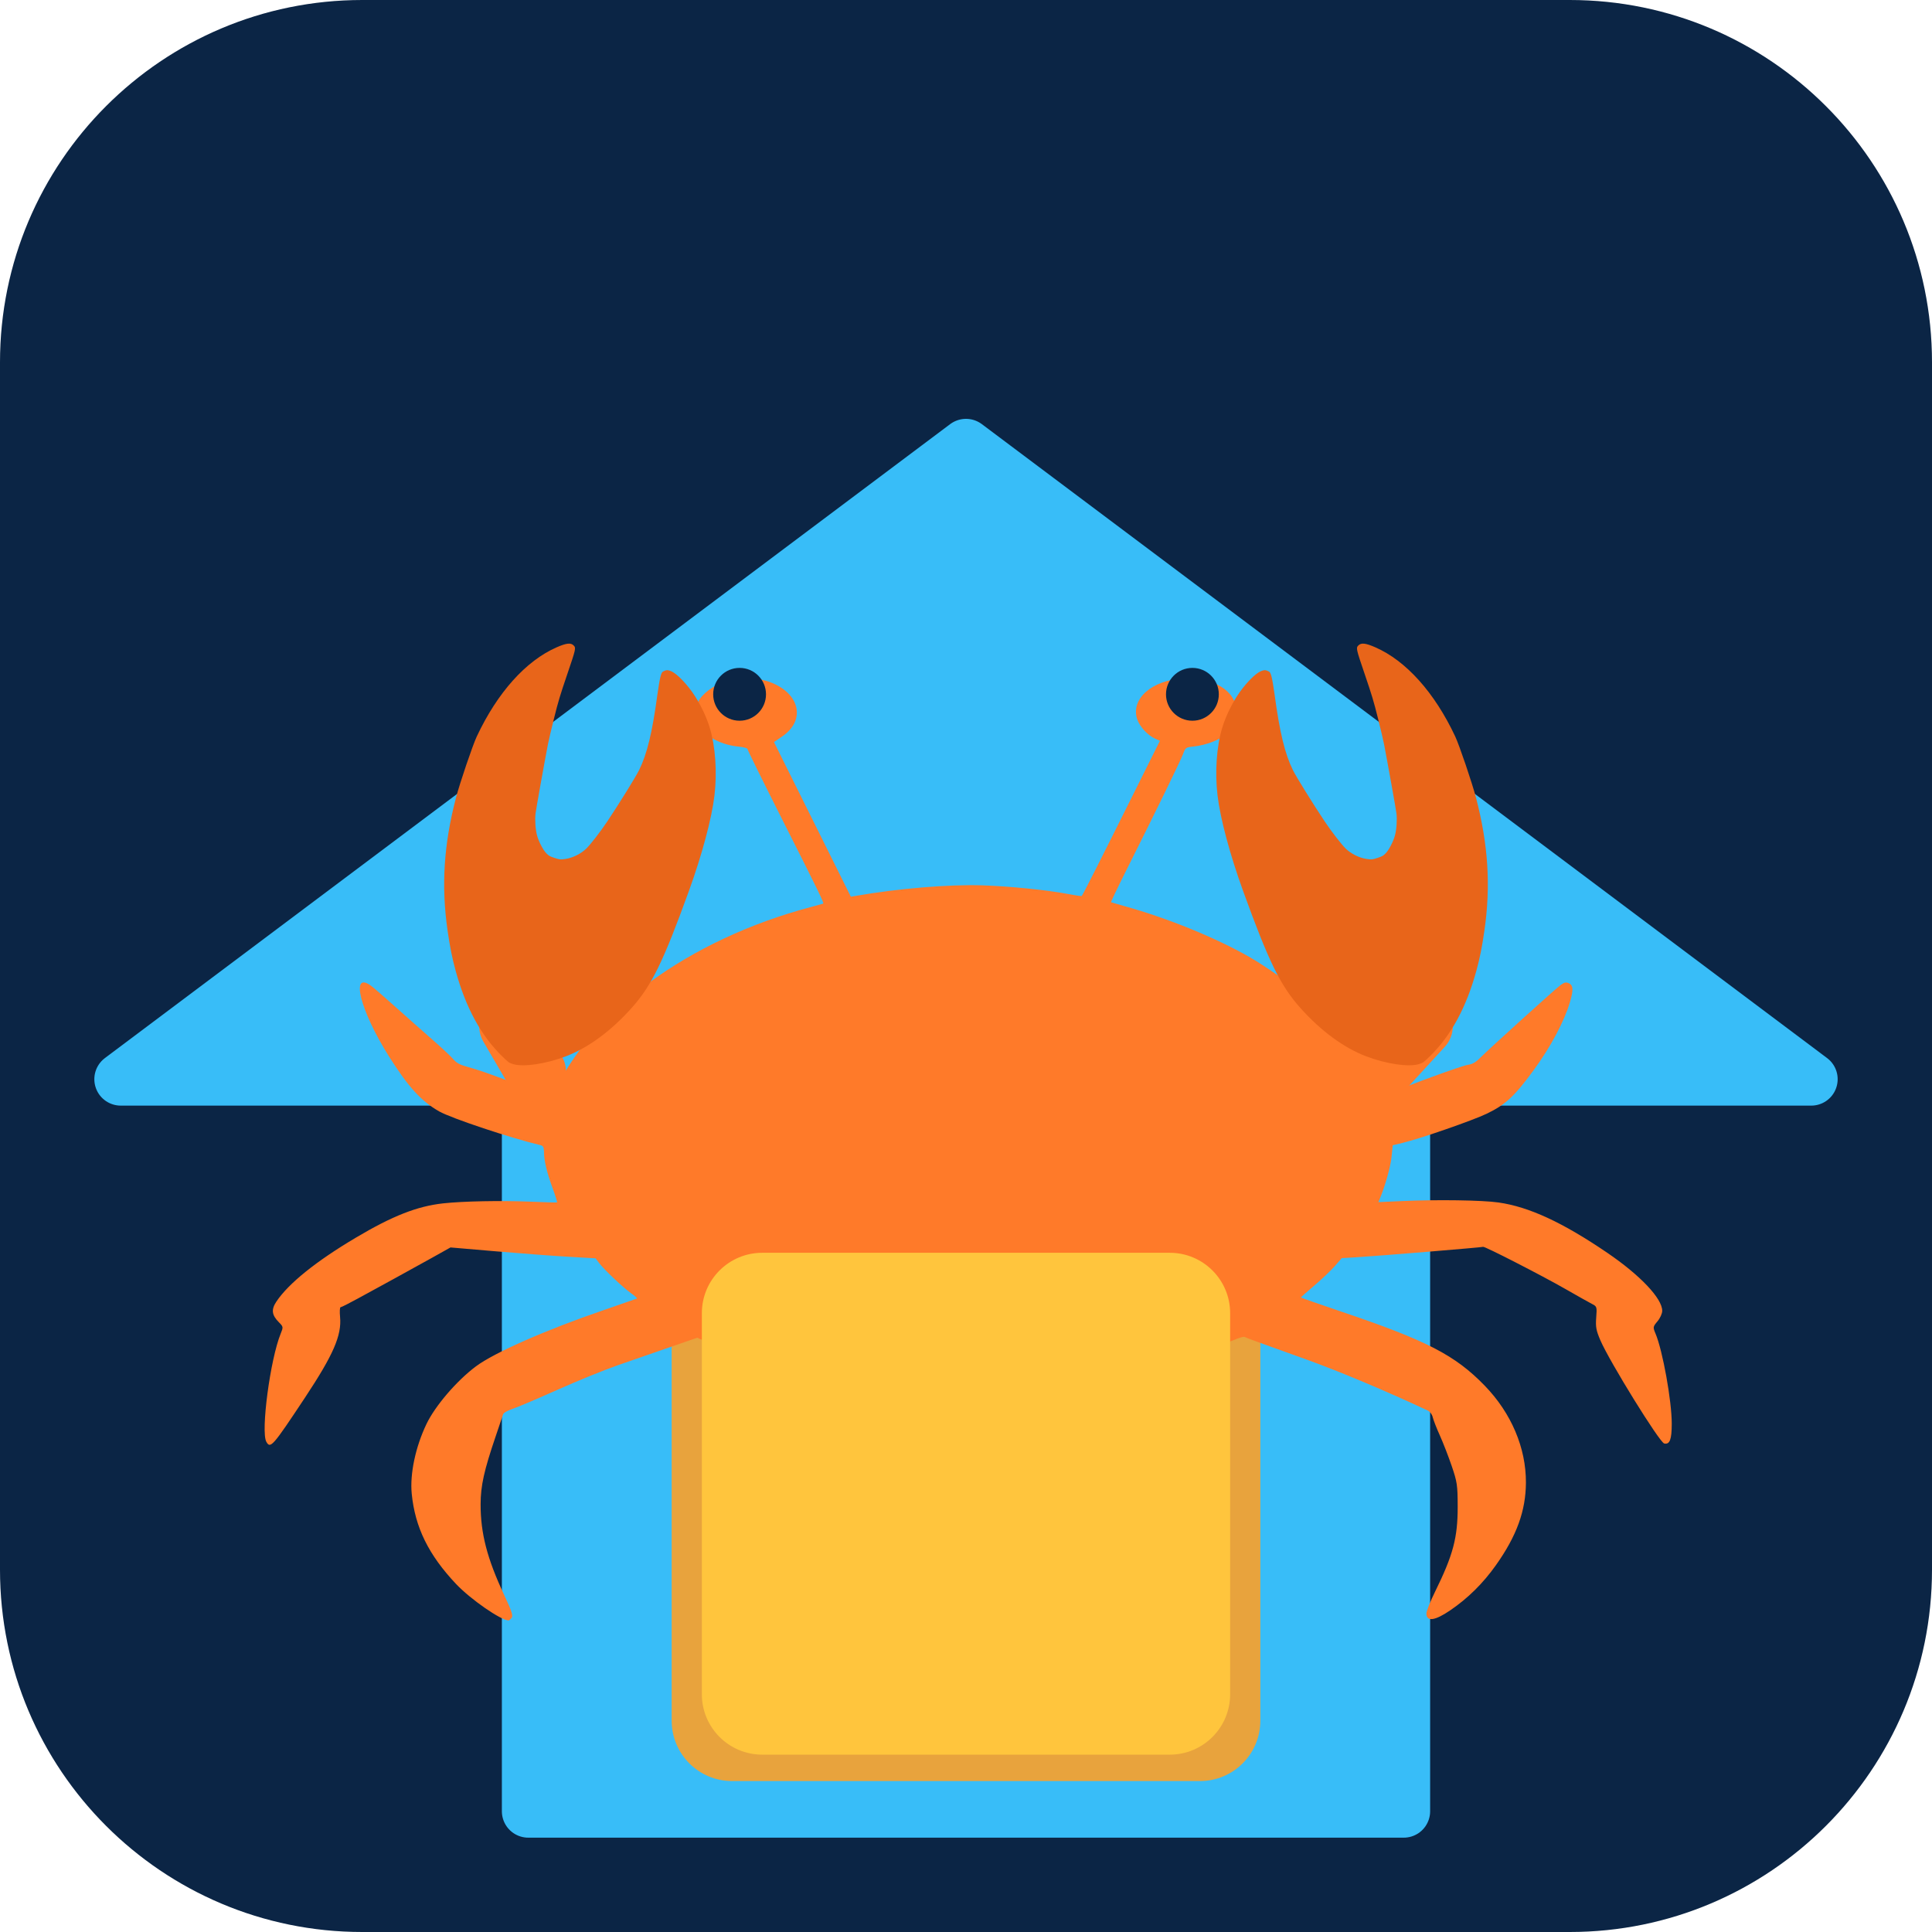
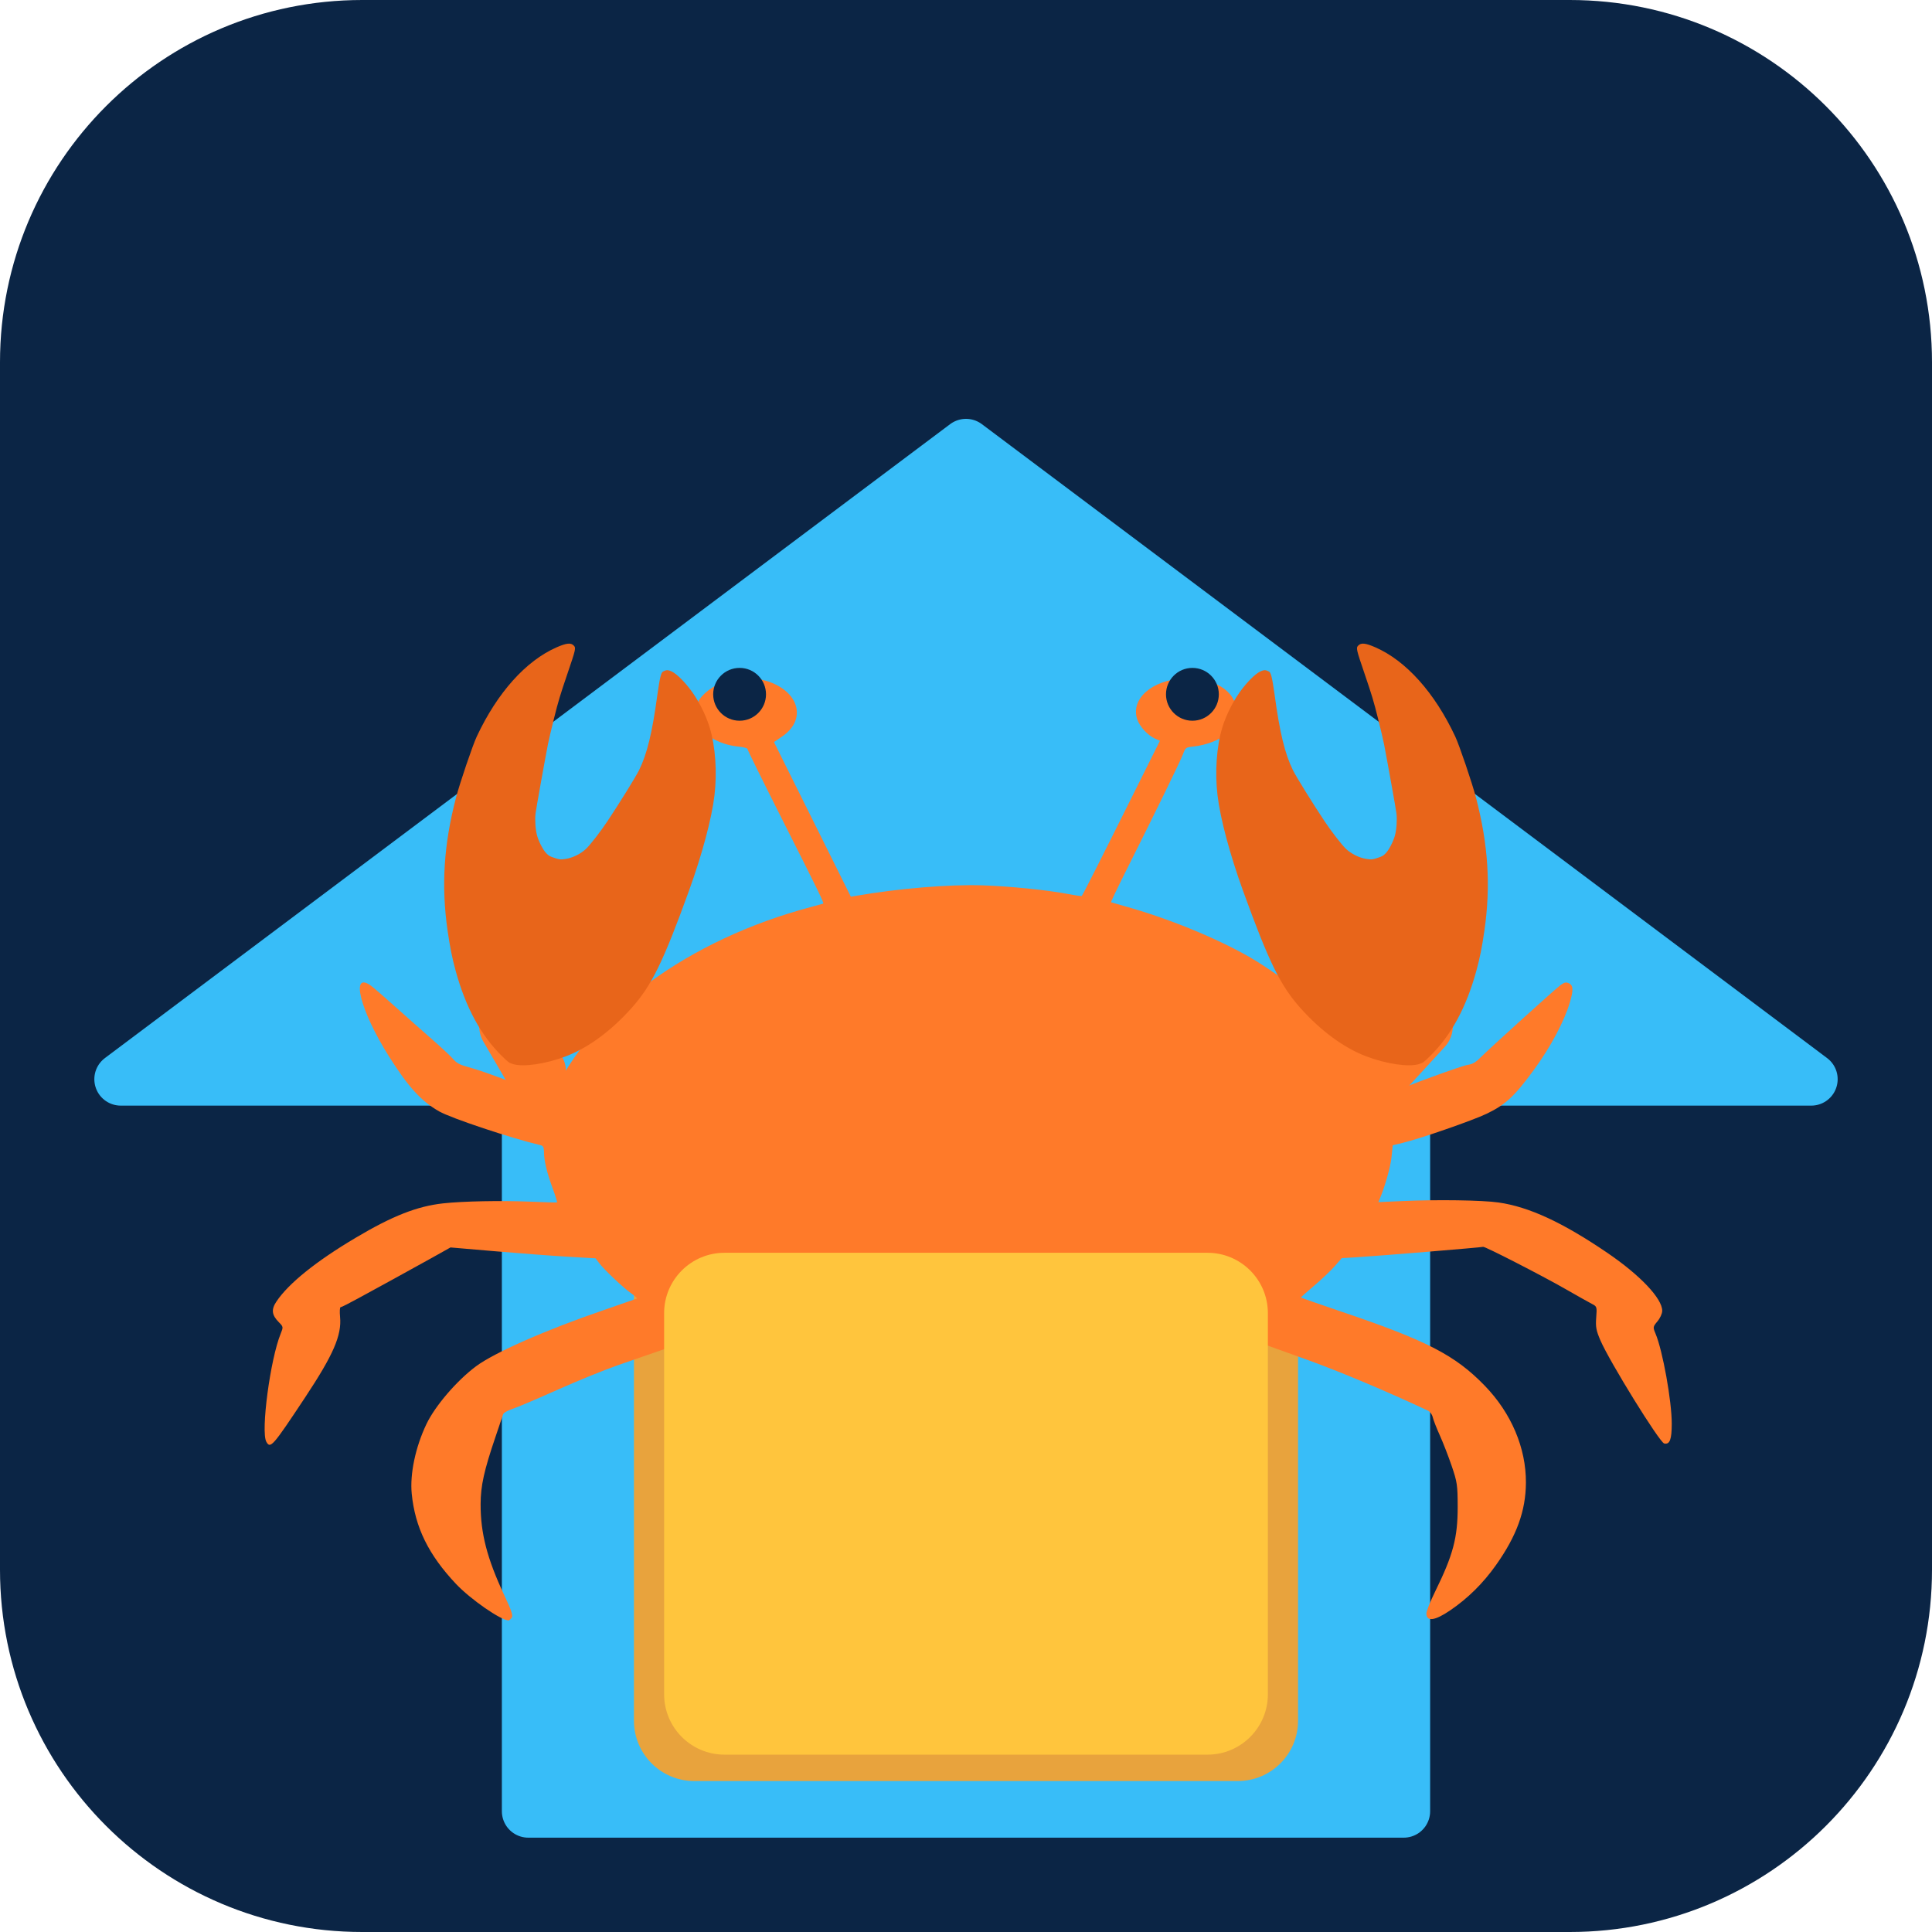
<svg xmlns="http://www.w3.org/2000/svg" viewBox="0 0 512 512" width="512" height="512">
  <rect x="0" y="0" width="512" height="512" rx="96" fill="#0B2545" />
  <path d="M256 118 L480 286 H372 V480 H140 V286 H32 Z" fill="#38BDF8" stroke="#38BDF8" stroke-width="14" stroke-linejoin="round" />
-   <rect x="184" y="279" width="63" height="46" rx="12" fill="#E8A33D" />
-   <rect x="178" y="307" width="156" height="165" rx="16" fill="#E8A33D" />
+   <rect x="176" y="279" width="70" height="46" rx="12" fill="#E8A33D" />
+   <rect x="168" y="307" width="176" height="165" rx="16" fill="#E8A33D" />
  <g fill="#FF7A29" transform="translate(-2.0,132.9) scale(0.504,0.3444)">
    <path d="M 385.462 138.366 C 379.171 141.295, 372.670 148.536, 371.011 154.462 C 369.417 160.155, 370.091 169.384, 372.461 174.320 C 376.090 181.881, 383.914 187.478, 392.497 188.655 C 395.017 189, 397 189.805, 397 190.484 C 397 191.150, 405.365 215.951, 415.588 245.598 C 434.707 301.039, 437.365 309.029, 436.818 309.430 C 436.643 309.559, 433.800 310.711, 430.500 311.990 C 366.087 336.965, 313.856 392.911, 294.429 457.738 C 294.363 457.959, 275.367 448.061, 261.500 440.580 C 258.200 438.800, 253.025 436.357, 250 435.151 C 245.755 433.460, 243.998 432.083, 242.301 429.120 C 241.091 427.007, 235.910 419.929, 230.788 413.390 C 225.666 406.850, 217.024 395.650, 211.582 388.500 C 206.141 381.350, 200.550 374.262, 199.158 372.750 C 187.944 360.570, 193.332 391.879, 208.494 427 C 218.707 450.657, 225.407 461.394, 234.912 469.332 C 241.183 474.570, 272.891 490.027, 288.250 495.333 C 289.587 495.794, 290.002 497.066, 290.008 500.719 C 290.018 507.229, 291.548 516.507, 294.639 528.802 C 296.064 534.468, 297.065 539.223, 296.865 539.368 C 296.664 539.514, 290.200 539.240, 282.500 538.760 C 267.511 537.825, 247.349 538.411, 236.975 540.081 C 223.284 542.286, 210.353 549.727, 191 566.536 C 170.154 584.642, 155.713 601.648, 149.314 615.626 C 146.491 621.792, 146.838 626.009, 150.628 631.594 C 152.941 635.002, 152.972 635.294, 151.567 640.310 C 146.085 659.878, 141.017 715.653, 144.006 723.516 C 146.141 729.131, 147.301 727.193, 164.362 689.500 C 179.264 656.580, 183.691 641.674, 182.781 627.495 C 182.517 623.373, 182.638 620, 183.050 620 C 183.462 620, 187.584 616.962, 192.210 613.250 C 196.836 609.538, 205.319 602.753, 211.060 598.173 C 216.802 593.593, 225.853 586.280, 231.173 581.921 L 240.846 573.997 264.460 576.953 C 277.448 578.580, 294.618 580.466, 302.614 581.145 L 317.154 582.381 318.971 585.940 C 321.545 590.982, 331.523 604.808, 335.779 609.232 C 337.754 611.284, 339.174 613.113, 338.935 613.297 C 338.696 613.480, 330.721 617.537, 321.214 622.311 C 290.891 637.538, 263.891 654.938, 254.255 665.464 C 244.108 676.547, 232.734 695.965, 228.167 710 C 222.413 727.684, 219.444 748.299, 220.461 763.500 C 222.189 789.296, 229.299 810.516, 243.704 832.870 C 251.337 844.713, 267.380 861, 271.415 861 C 271.698 861, 272.411 860.101, 272.999 859.002 C 273.849 857.413, 273.043 853.808, 269.059 841.390 C 260.102 813.468, 256.639 793.916, 256.682 771.500 C 256.710 757.347, 258.484 745.638, 264.564 719.500 C 266.483 711.250, 268.250 703.585, 268.491 702.466 C 268.750 701.266, 270.793 699.527, 273.476 698.224 C 275.977 697.009, 286.612 690.397, 297.110 683.531 C 307.608 676.665, 321.891 668.157, 328.849 664.625 C 335.807 661.092, 348.047 654.887, 356.049 650.836 L 370.598 643.470 379.549 649.271 C 402.879 664.390, 434.871 677.472, 462.071 683.014 C 485.105 687.709, 520.167 689.441, 541.500 686.939 C 580.997 682.306, 615.172 670.020, 646.363 649.237 C 653.342 644.587, 657.666 642.290, 658.382 642.853 C 659.459 643.700, 664.647 646.473, 690.500 660.017 C 707.751 669.055, 732.751 684.426, 754.613 699.436 C 755.874 700.302, 756.977 702.452, 757.347 704.767 C 757.688 706.902, 759.348 713.115, 761.036 718.574 C 762.723 724.033, 765.524 734.575, 767.259 742 C 770.174 754.474, 770.416 756.868, 770.437 773.500 C 770.468 797.352, 768.037 810.718, 758.530 838.958 C 756.039 846.360, 754 853.871, 754 855.649 C 754 862.151, 758.426 861.308, 766.492 853.268 C 775.798 843.991, 783.798 832.427, 790.542 818.500 C 801.458 795.959, 806.241 776.706, 806.317 755 C 806.410 728.313, 798.661 701.559, 784.733 680.478 C 769.184 656.944, 754.138 645.561, 709.250 623.375 C 697.563 617.599, 688 612.695, 688 612.478 C 688 612.261, 691.188 608.128, 695.084 603.292 C 698.980 598.456, 703.811 591.740, 705.820 588.367 L 709.472 582.233 716.986 581.575 C 728.627 580.554, 783.374 573.959, 783.809 573.525 C 784.439 572.894, 814.562 595.480, 827 605.909 C 833.325 611.212, 839.675 616.433, 841.111 617.510 C 843.640 619.407, 843.708 619.736, 843.277 627.984 C 842.904 635.124, 843.260 637.951, 845.480 645.484 C 850.341 661.983, 876.568 724.023, 879.028 724.843 C 881.959 725.820, 883 721.812, 882.999 709.559 C 882.997 692.105, 878.237 653.429, 874.481 640.350 C 873.048 635.358, 873.079 635.066, 875.489 630.850 C 876.900 628.381, 877.981 624.891, 877.988 622.779 C 878.019 613.305, 866.398 595.344, 849.088 578.109 C 825.583 554.707, 807.960 542.774, 791.930 539.407 C 783.308 537.596, 759.702 537.090, 741.116 538.318 L 728.731 539.136 729.406 536.818 C 732.184 527.283, 735.128 512.017, 735.652 504.435 L 736.277 495.371 741.389 493.577 C 750.732 490.298, 778.394 476.259, 785.763 471.057 C 795.625 464.095, 800.293 457.750, 810.375 437.609 C 819.322 419.734, 826.445 400.196, 829.465 385.248 C 831.385 375.748, 831.211 372.147, 828.761 370.613 C 827.367 369.740, 826.546 370.018, 824.628 372.012 C 822.050 374.691, 787.478 420.457, 782.207 428.169 C 779.868 431.590, 778.145 433.016, 775.758 433.504 C 772.540 434.162, 743.599 449.626, 735.130 455.212 C 732.727 456.797, 730.670 457.960, 730.559 457.797 C 730.449 457.634, 729.815 455.050, 729.152 452.056 C 725.377 435.020, 709.458 404.776, 693.593 384.500 C 685.565 374.240, 669.933 357.989, 660.695 350.300 C 642.913 335.500, 618.065 320.704, 595.500 311.478 C 591.650 309.904, 588.351 308.515, 588.168 308.393 C 587.986 308.270, 591.514 297.444, 596.008 284.335 C 611.695 238.581, 624.748 199.461, 626.032 194.352 C 627.281 189.382, 627.467 189.182, 631.413 188.571 C 638.285 187.508, 645.704 183.296, 648.845 178.675 C 652.770 172.901, 654 168.759, 654 161.318 C 654 145.776, 642.098 135.080, 626.078 136.227 C 609.695 137.399, 598.429 151.934, 601.896 167.426 C 603.194 173.224, 607.404 179.908, 611.414 182.536 L 613.868 184.143 600.526 223.322 C 582.638 275.850, 573.194 303.140, 572.748 303.585 C 572.546 303.788, 569.257 303.076, 565.440 302.003 C 554.660 298.974, 534.798 296.042, 520.500 295.369 C 502.881 294.539, 476.355 297.768, 453.932 303.472 L 451.364 304.126 431.150 244.621 L 410.936 185.116 415.312 180.741 C 428.384 167.669, 424.127 145.822, 407 138.079 C 400.668 135.216, 391.978 135.331, 385.462 138.366" />
  </g>
-   <rect x="186" y="332" width="140" height="133" rx="16" fill="#FFC53D" />
+   <rect x="176" y="332" width="160" height="133" rx="16" fill="#FFC53D" />
  <g stroke="#FF7A29" stroke-width="16" stroke-linecap="round">
    <line x1="142" y1="284" x2="135" y2="272" />
    <line x1="366" y1="284" x2="377" y2="272" />
  </g>
  <g fill="#E8651A" transform="translate(33,-62) rotate(-72 100 322) translate(48.0,242.4) scale(0.1688)">
    <path d="M 560 314.076 C 483.768 318.510, 420.715 334.684, 356.694 366.225 C 333.385 377.708, 318.172 386.270, 301 397.568 C 251.168 430.355, 216.846 466.498, 196.195 507.934 C 189.792 520.783, 189.502 521.676, 189.552 528.434 C 189.676 545.154, 205.550 577.232, 226.700 603.500 C 250.292 632.801, 286.518 658.814, 331 678.393 C 373.978 697.310, 414.908 703.127, 533 707.103 C 593.897 709.153, 652.607 706.060, 688.500 698.910 C 724.745 691.690, 761.992 676.622, 787.500 658.859 C 805.650 646.221, 825.001 626.545, 836.697 608.837 C 847.111 593.069, 853 579.766, 853 572.009 C 853 567.919, 852.479 566.449, 850.077 563.766 C 847.288 560.649, 846.843 560.506, 840.327 560.629 C 836.572 560.700, 823.375 562.600, 811 564.851 C 751.886 575.603, 717.535 578.203, 689.358 574.057 C 677.568 572.323, 629.875 560.604, 597.352 551.451 C 579.354 546.386, 555.134 537.705, 546.841 533.347 C 536.604 527.968, 526.364 517.539, 521.342 507.378 C 517.738 500.085, 517.501 499.044, 517.509 490.552 C 517.517 482.525, 517.845 480.878, 520.400 476.006 C 523.819 469.485, 534.127 458.985, 542.500 453.493 C 550.506 448.242, 564.664 442.519, 574.500 440.559 C 581.318 439.200, 648.028 429.995, 683.500 425.519 C 689.550 424.755, 708.675 423.150, 726 421.951 C 753.305 420.062, 762.816 419.845, 797.420 420.324 C 840.024 420.913, 841.440 420.783, 843.970 416.055 C 847.006 410.383, 844.180 404.018, 833.067 391.500 C 798.020 352.020, 736.577 324.849, 661 315.409 C 645.952 313.529, 583.554 312.706, 560 314.076" />
  </g>
  <g fill="#E8651A" transform="translate(512,0) scale(-1,1) translate(33,-62) rotate(-72 100 322) translate(48.0,242.4) scale(0.1688)">
    <path d="M 560 314.076 C 483.768 318.510, 420.715 334.684, 356.694 366.225 C 333.385 377.708, 318.172 386.270, 301 397.568 C 251.168 430.355, 216.846 466.498, 196.195 507.934 C 189.792 520.783, 189.502 521.676, 189.552 528.434 C 189.676 545.154, 205.550 577.232, 226.700 603.500 C 250.292 632.801, 286.518 658.814, 331 678.393 C 373.978 697.310, 414.908 703.127, 533 707.103 C 593.897 709.153, 652.607 706.060, 688.500 698.910 C 724.745 691.690, 761.992 676.622, 787.500 658.859 C 805.650 646.221, 825.001 626.545, 836.697 608.837 C 847.111 593.069, 853 579.766, 853 572.009 C 853 567.919, 852.479 566.449, 850.077 563.766 C 847.288 560.649, 846.843 560.506, 840.327 560.629 C 836.572 560.700, 823.375 562.600, 811 564.851 C 751.886 575.603, 717.535 578.203, 689.358 574.057 C 677.568 572.323, 629.875 560.604, 597.352 551.451 C 579.354 546.386, 555.134 537.705, 546.841 533.347 C 536.604 527.968, 526.364 517.539, 521.342 507.378 C 517.738 500.085, 517.501 499.044, 517.509 490.552 C 517.517 482.525, 517.845 480.878, 520.400 476.006 C 523.819 469.485, 534.127 458.985, 542.500 453.493 C 550.506 448.242, 564.664 442.519, 574.500 440.559 C 581.318 439.200, 648.028 429.995, 683.500 425.519 C 689.550 424.755, 708.675 423.150, 726 421.951 C 753.305 420.062, 762.816 419.845, 797.420 420.324 C 840.024 420.913, 841.440 420.783, 843.970 416.055 C 847.006 410.383, 844.180 404.018, 833.067 391.500 C 798.020 352.020, 736.577 324.849, 661 315.409 C 645.952 313.529, 583.554 312.706, 560 314.076" />
  </g>
  <circle cx="196" cy="184" r="7" fill="#0B2545" />
  <circle cx="316" cy="184" r="7" fill="#0B2545" />
</svg>
